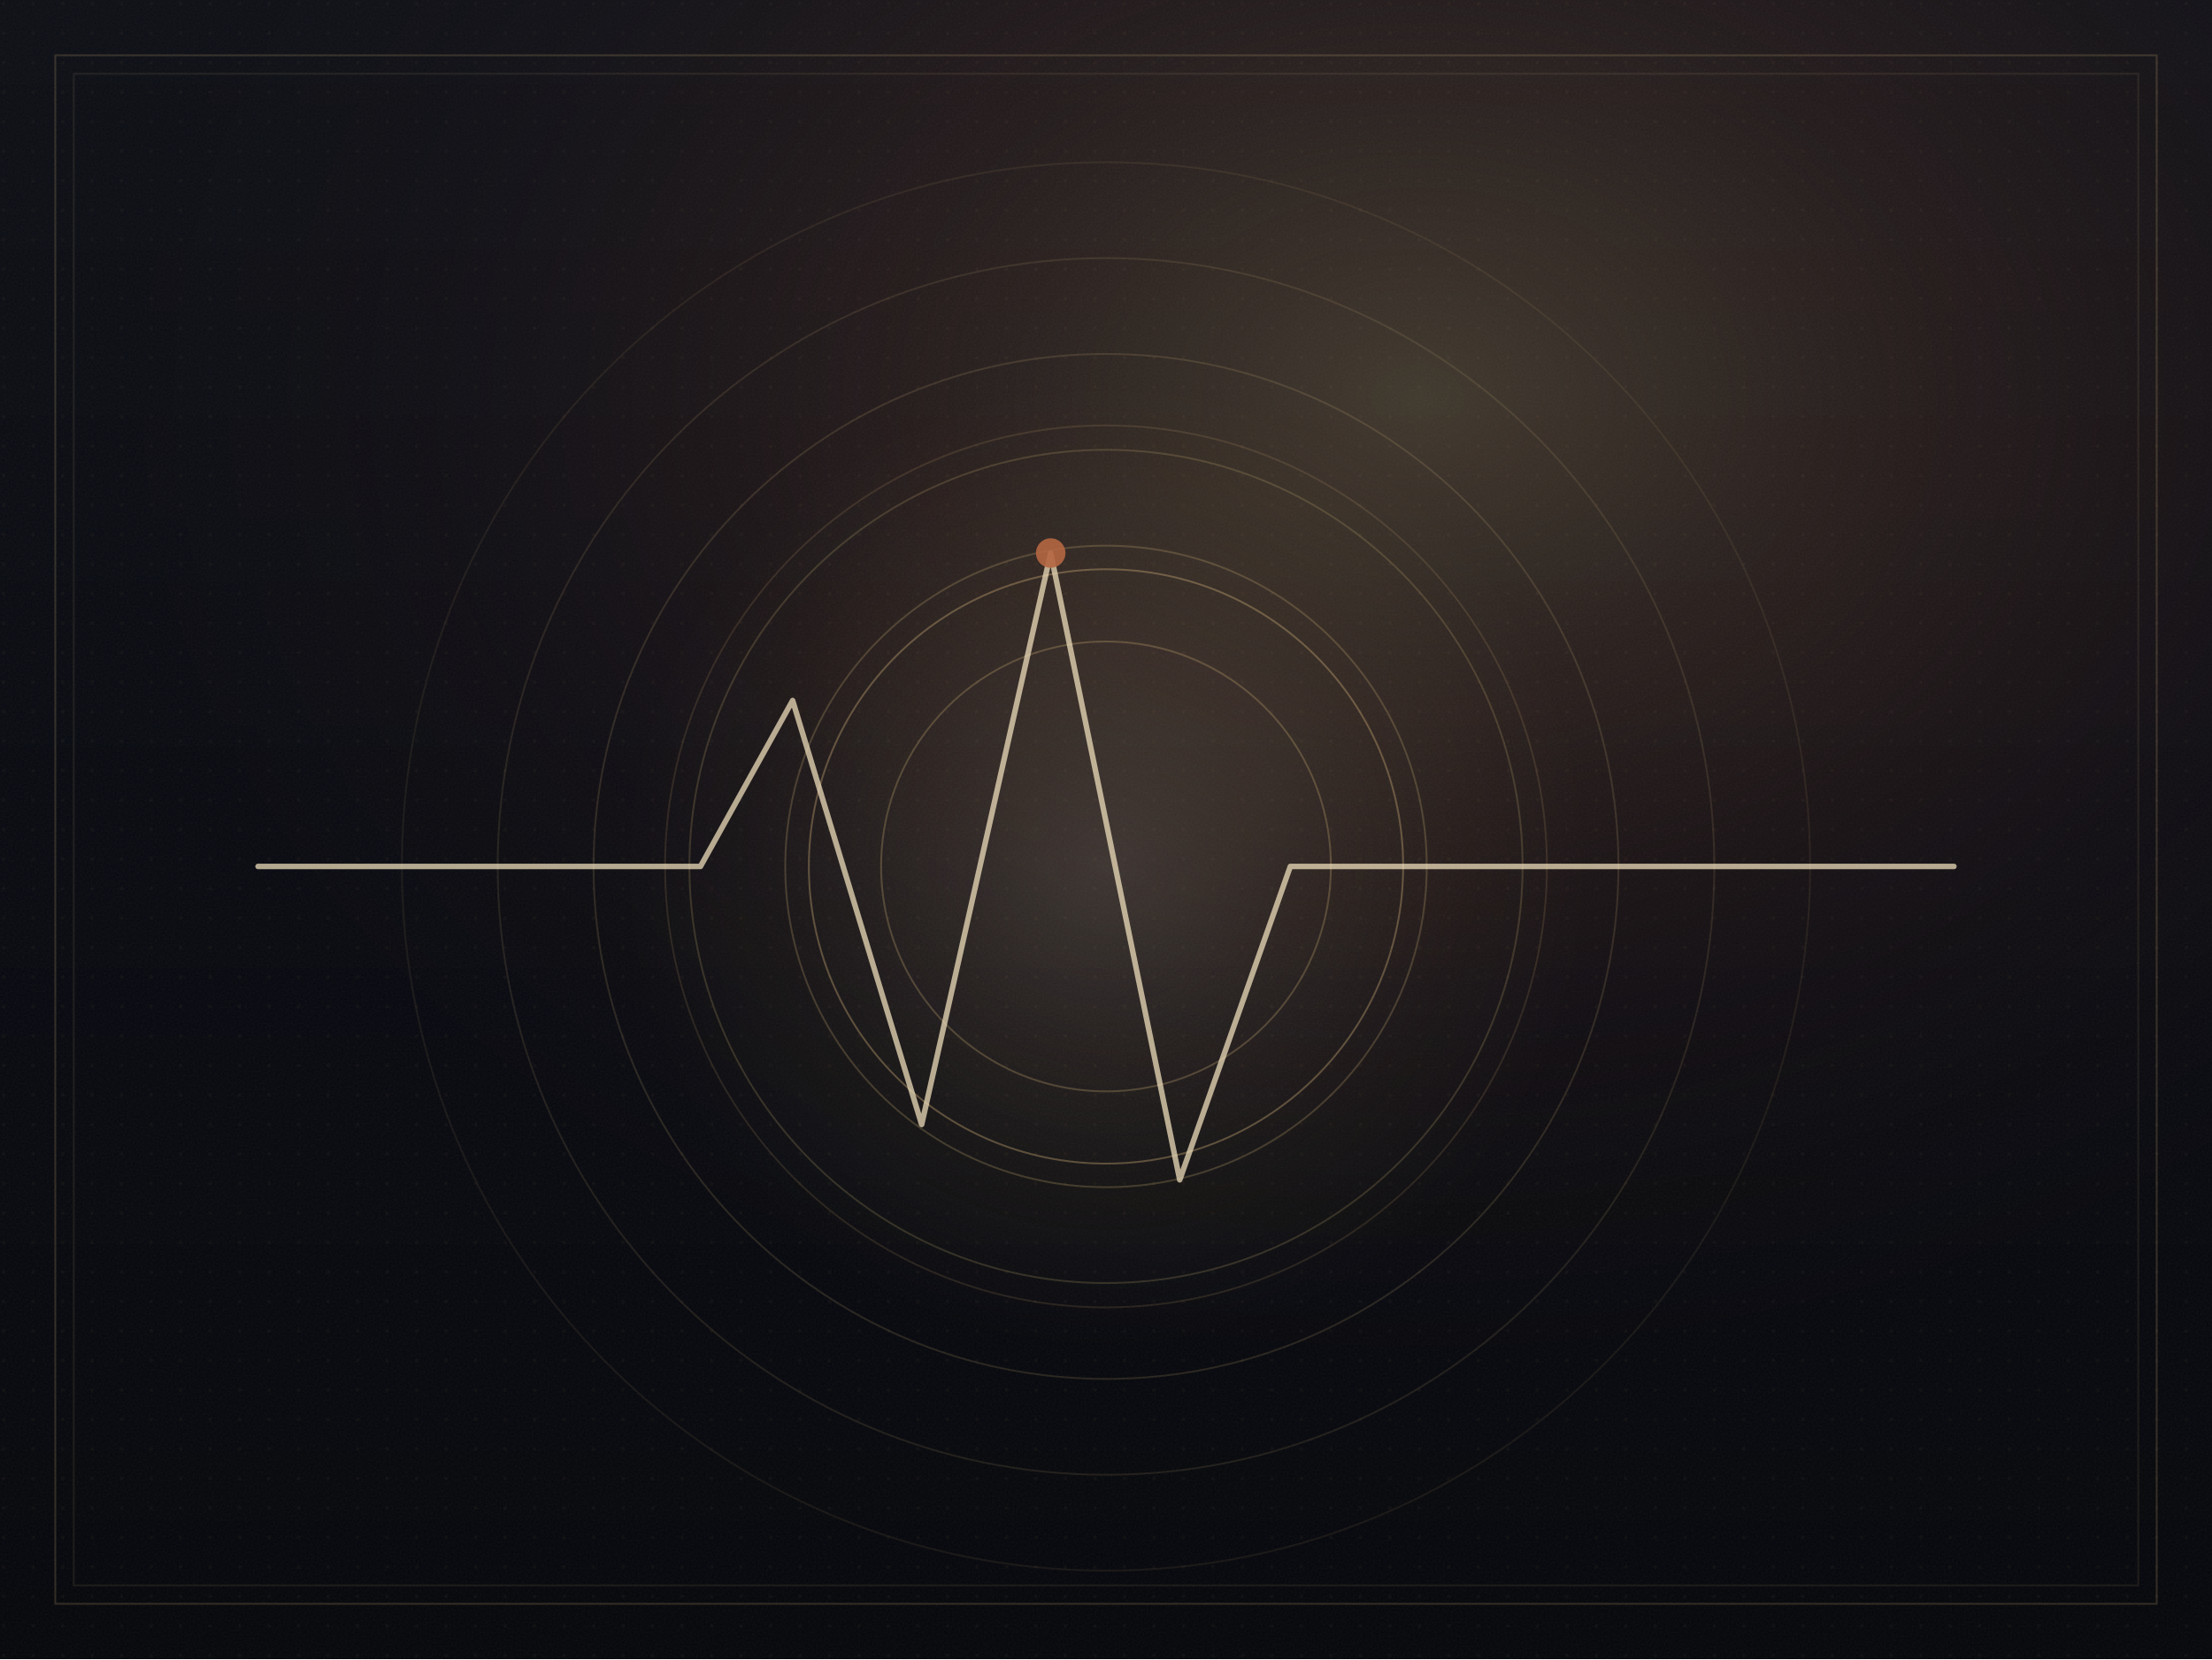
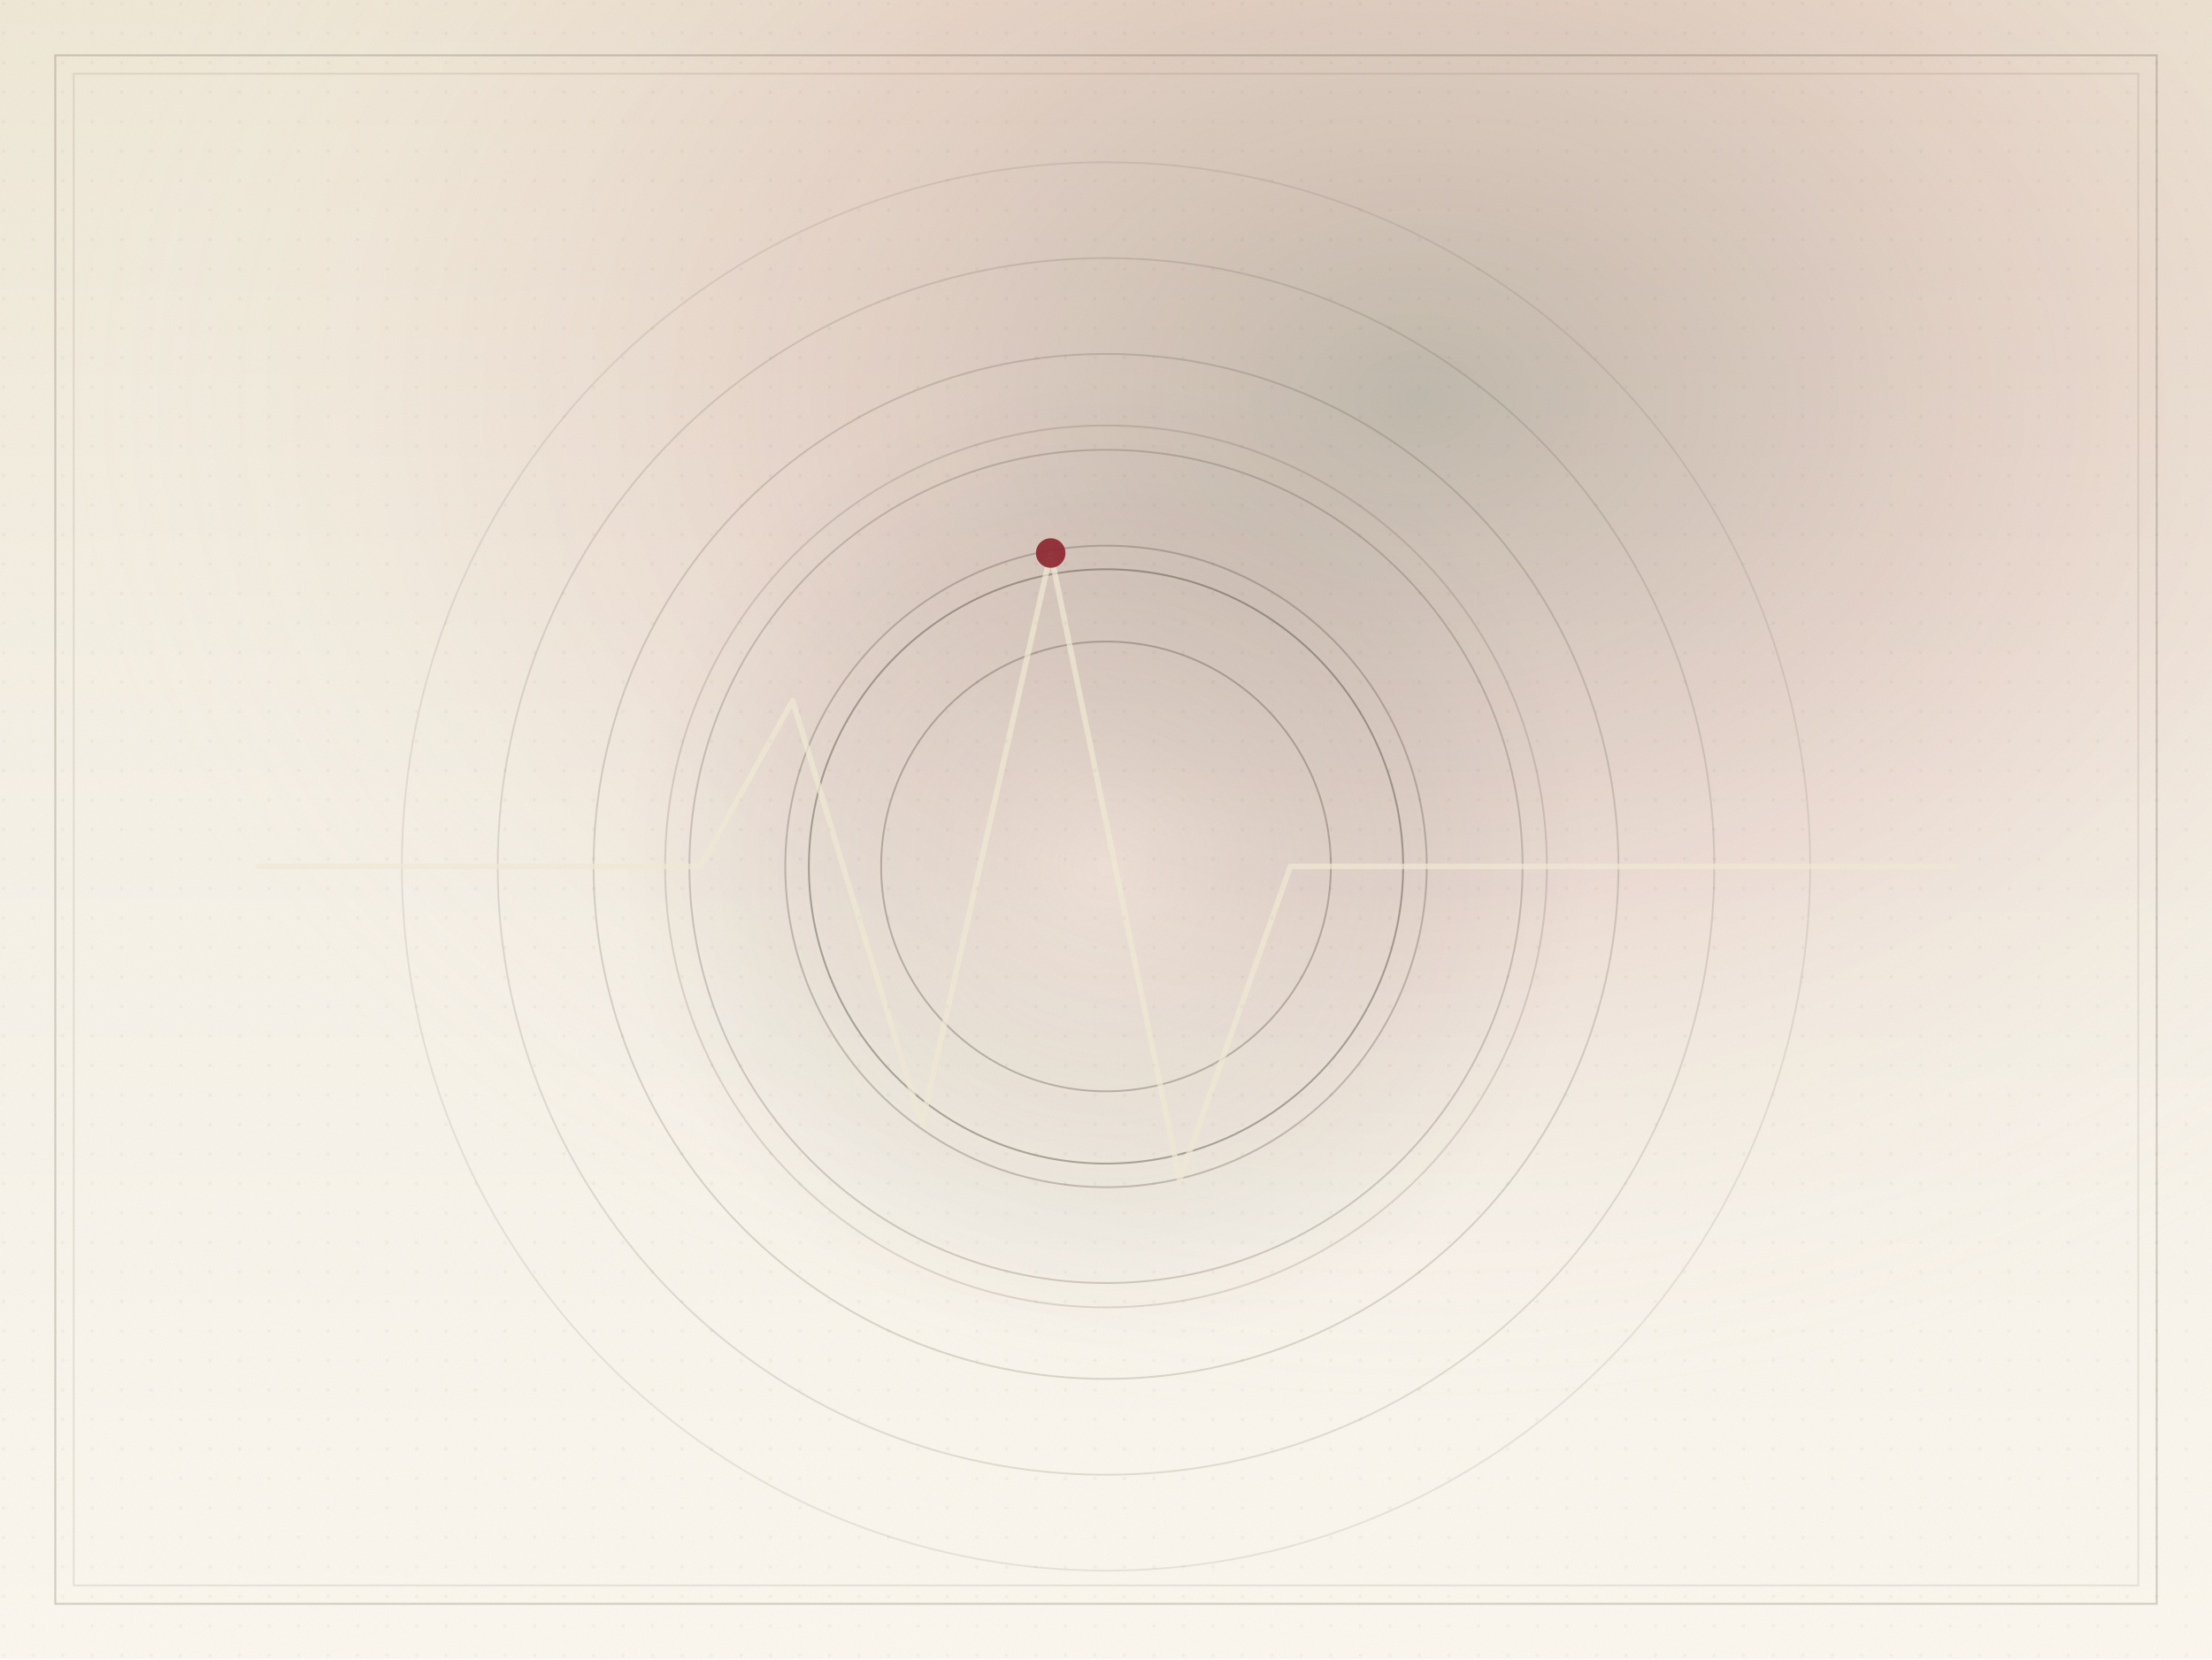
<svg xmlns="http://www.w3.org/2000/svg" viewBox="0 0 1200 900" width="1200" height="900" role="img">
  <defs>
    <linearGradient id="sky" x1="0" y1="0" x2="0" y2="1">
-       <stop offset="0" stop-color="#0c0e15" />
-       <stop offset=".5" stop-color="#080910" />
-       <stop offset="1" stop-color="#05060a" />
+       <stop offset="0" stop-color="#efe7d6" />
+       <stop offset=".5" stop-color="#f6f1e6" />
+       <stop offset="1" stop-color="#fbf7ee" />
    </linearGradient>
    <radialGradient id="glow" cx="64%" cy="24%" r="62%">
-       <stop offset="0" stop-color="#d9b878" stop-opacity=".26" />
-       <stop offset=".5" stop-color="#b4643f" stop-opacity=".10" />
-       <stop offset="1" stop-color="#05060a" stop-opacity="0" />
+       <stop offset="0" stop-color="#2a2118" stop-opacity=".26" />
+       <stop offset=".5" stop-color="#8a1f2b" stop-opacity=".10" />
+       <stop offset="1" stop-color="#fbf7ee" stop-opacity="0" />
    </radialGradient>
    <radialGradient id="sun" cx="50%" cy="50%" r="50%">
-       <stop offset="0" stop-color="#f5e5c0" stop-opacity=".55" />
-       <stop offset=".72" stop-color="#d9b878" stop-opacity=".14" />
-       <stop offset="1" stop-color="#d9b878" stop-opacity="0" />
+       <stop offset="0" stop-color="#f2e9d5" stop-opacity=".55" />
+       <stop offset=".72" stop-color="#2a2118" stop-opacity=".14" />
+       <stop offset="1" stop-color="#2a2118" stop-opacity="0" />
    </radialGradient>
    <pattern id="hatch" width="9" height="9" patternUnits="userSpaceOnUse" patternTransform="rotate(36)">
-       <line x1="0" y1="0" x2="0" y2="9" stroke="#d9b878" stroke-opacity=".15" stroke-width="1" />
+       <line x1="0" y1="0" x2="0" y2="9" stroke="#2a2118" stroke-opacity=".15" stroke-width="1" />
    </pattern>
    <pattern id="dots" width="16" height="16" patternUnits="userSpaceOnUse">
-       <circle cx="2" cy="2" r="1" fill="#d9b878" fill-opacity=".08" />
+       <circle cx="2" cy="2" r="1" fill="#2a2118" fill-opacity=".08" />
    </pattern>
    <filter id="grain">
      <feTurbulence type="fractalNoise" baseFrequency=".92" numOctaves="2" stitchTiles="stitch" />
      <feColorMatrix type="saturate" values="0" />
    </filter>
  </defs>
  <rect width="1200" height="900" fill="url(#sky)" />
  <rect width="1200" height="900" fill="url(#glow)" />
  <circle cx="600" cy="470" r="260" fill="url(#sun)" opacity="0.3" />
-   <circle cx="600" cy="470" r="161.2" fill="none" stroke="#d9b878" stroke-opacity=".35" />
-   <circle cx="600" cy="470" r="239.2" fill="none" stroke="#d9b878" stroke-opacity=".14" />
-   <circle cx="600" cy="470" r="122" fill="none" stroke="#d9b878" stroke-opacity="0.265" />
-   <circle cx="600" cy="470" r="174" fill="none" stroke="#d9b878" stroke-opacity="0.23" />
-   <circle cx="600" cy="470" r="226" fill="none" stroke="#d9b878" stroke-opacity="0.195" />
-   <circle cx="600" cy="470" r="278" fill="none" stroke="#d9b878" stroke-opacity="0.16" />
-   <circle cx="600" cy="470" r="330" fill="none" stroke="#d9b878" stroke-opacity="0.125" />
-   <circle cx="600" cy="470" r="382" fill="none" stroke="#d9b878" stroke-opacity="0.09" />
-   <path d="M140 470 H380 L430 380 L500 610 L570 300 L640 640 L700 470 H1060" fill="none" stroke="#f5e5c0" stroke-opacity=".72" stroke-width="3" stroke-linejoin="round" stroke-linecap="round" />
-   <circle cx="570" cy="300" r="8" fill="#b4643f" fill-opacity=".9" />
+   <circle cx="600" cy="470" r="161.2" fill="none" stroke="#2a2118" stroke-opacity=".35" />
+   <circle cx="600" cy="470" r="239.2" fill="none" stroke="#2a2118" stroke-opacity=".14" />
+   <circle cx="600" cy="470" r="122" fill="none" stroke="#2a2118" stroke-opacity="0.265" />
+   <circle cx="600" cy="470" r="174" fill="none" stroke="#2a2118" stroke-opacity="0.23" />
+   <circle cx="600" cy="470" r="226" fill="none" stroke="#2a2118" stroke-opacity="0.195" />
+   <circle cx="600" cy="470" r="278" fill="none" stroke="#2a2118" stroke-opacity="0.16" />
+   <circle cx="600" cy="470" r="330" fill="none" stroke="#2a2118" stroke-opacity="0.125" />
+   <circle cx="600" cy="470" r="382" fill="none" stroke="#2a2118" stroke-opacity="0.09" />
+   <path d="M140 470 H380 L430 380 L500 610 L570 300 L640 640 L700 470 H1060" fill="none" stroke="#f2e9d5" stroke-opacity=".72" stroke-width="3" stroke-linejoin="round" stroke-linecap="round" />
+   <circle cx="570" cy="300" r="8" fill="#8a1f2b" fill-opacity=".9" />
  <rect width="1200" height="900" fill="url(#dots)" opacity=".45" />
-   <g fill="none" stroke="#d9b878" stroke-opacity=".20">
+   <g fill="none" stroke="#2a2118" stroke-opacity=".20">
    <rect x="30" y="30" width="1140" height="840" />
    <rect x="40" y="40" width="1120" height="820" stroke-opacity=".10" />
  </g>
  <rect width="1200" height="900" filter="url(#grain)" opacity=".06" />
</svg>
